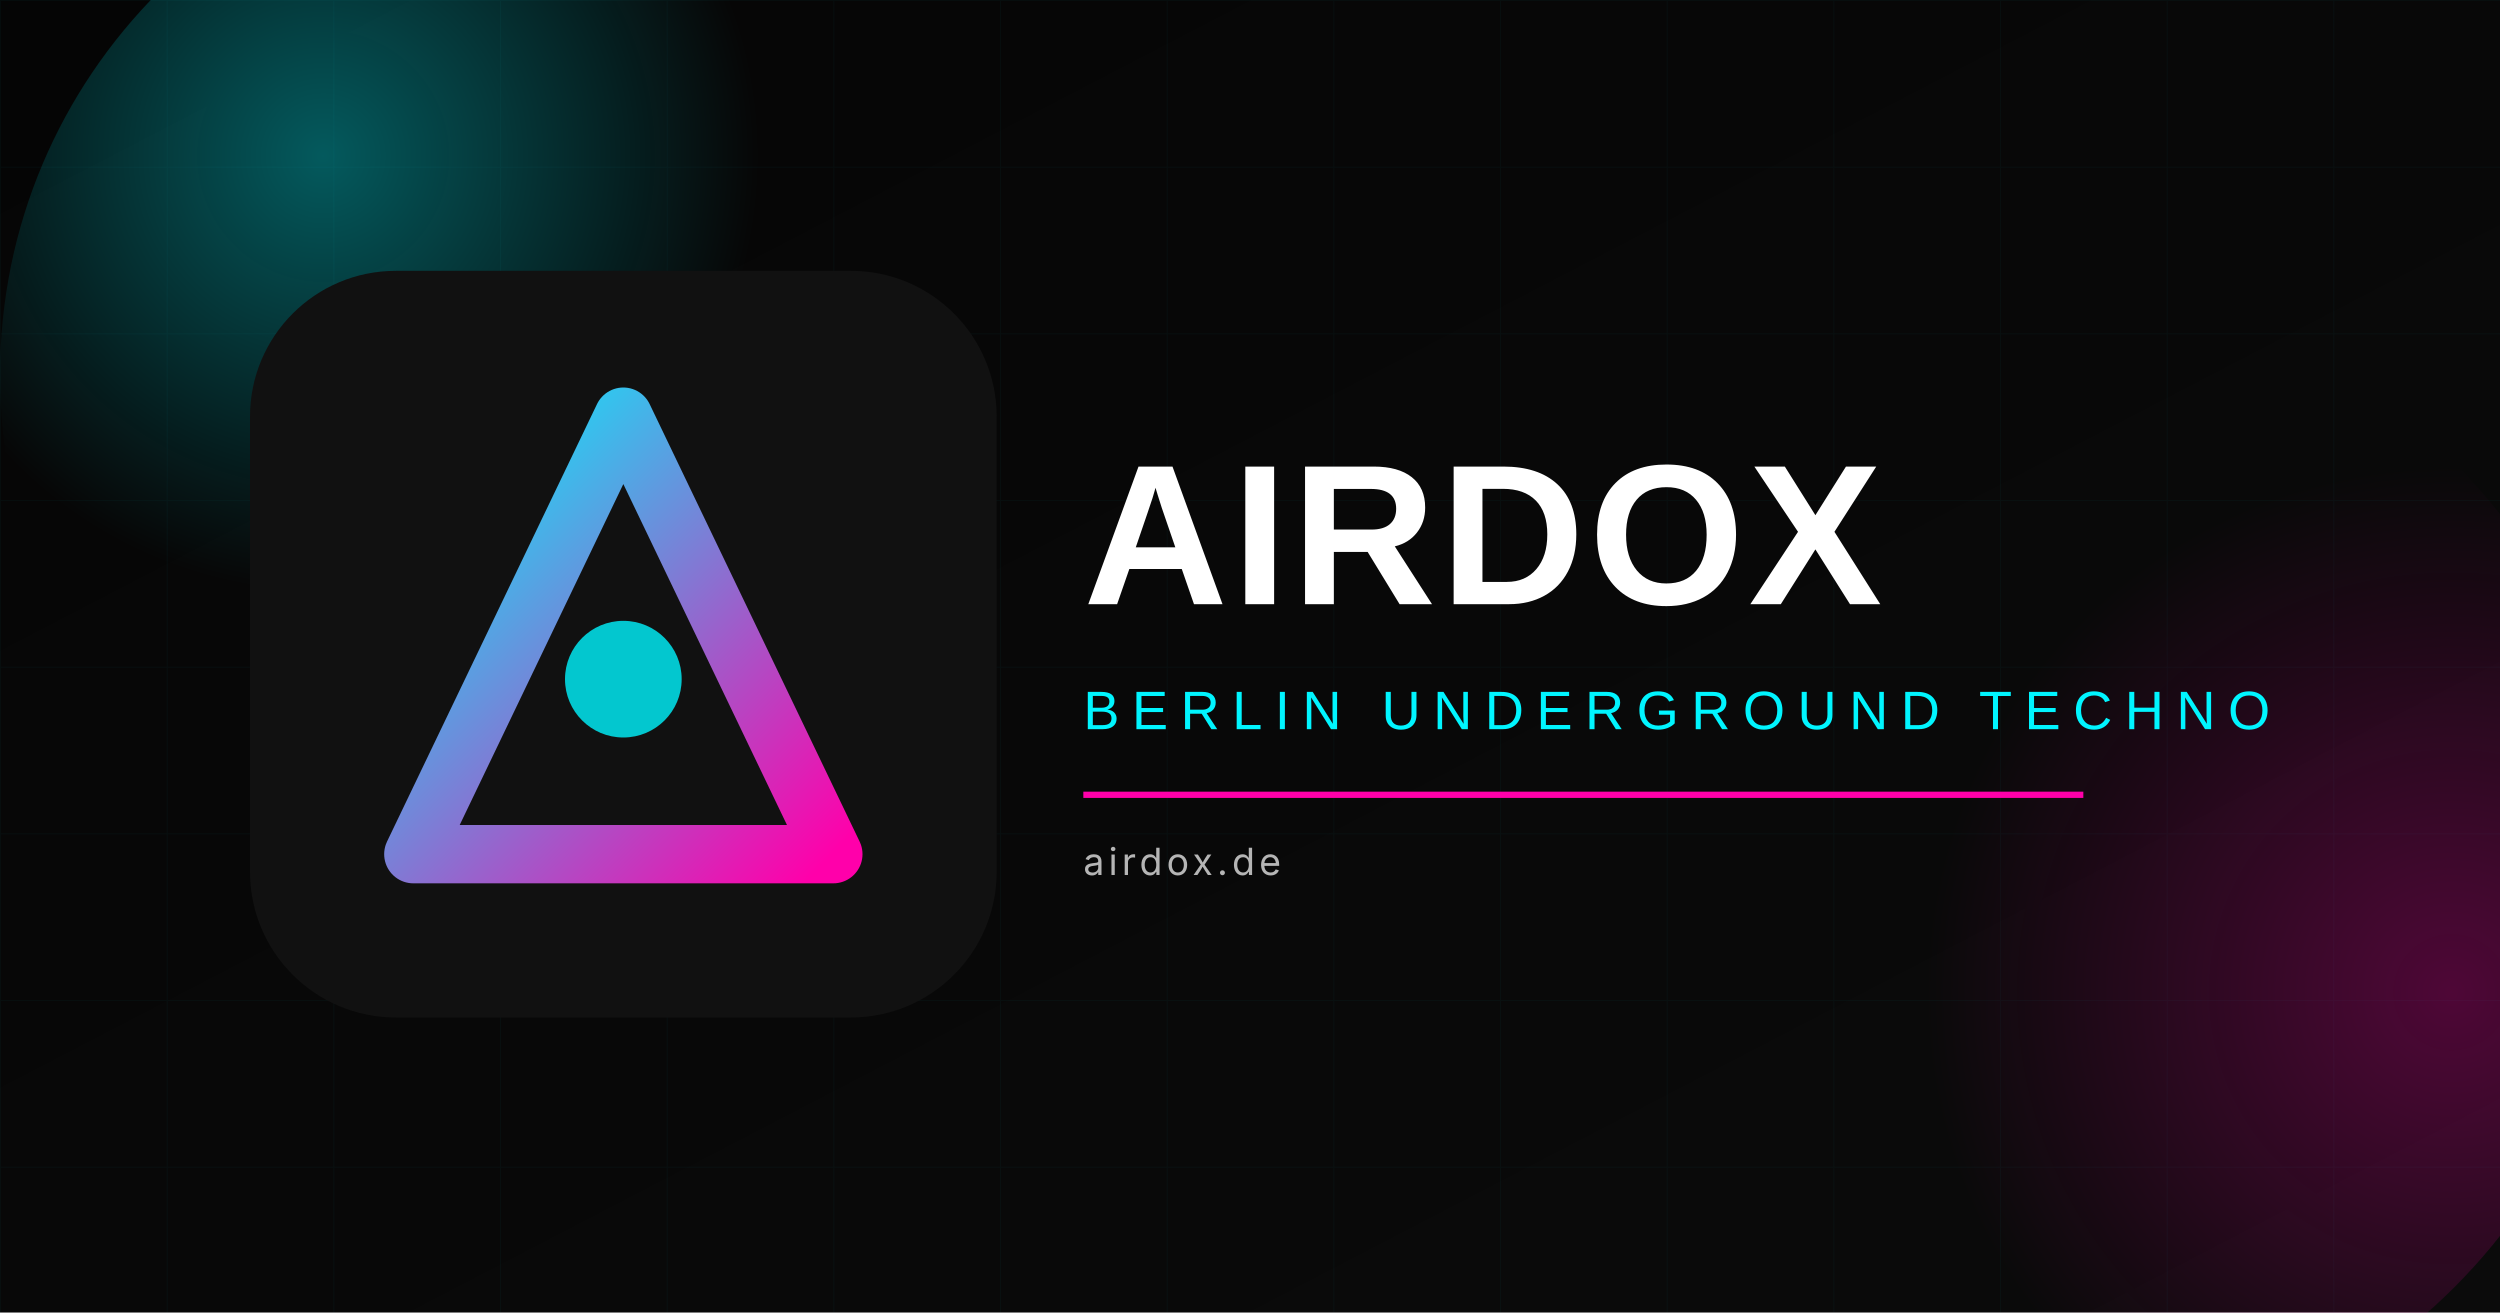
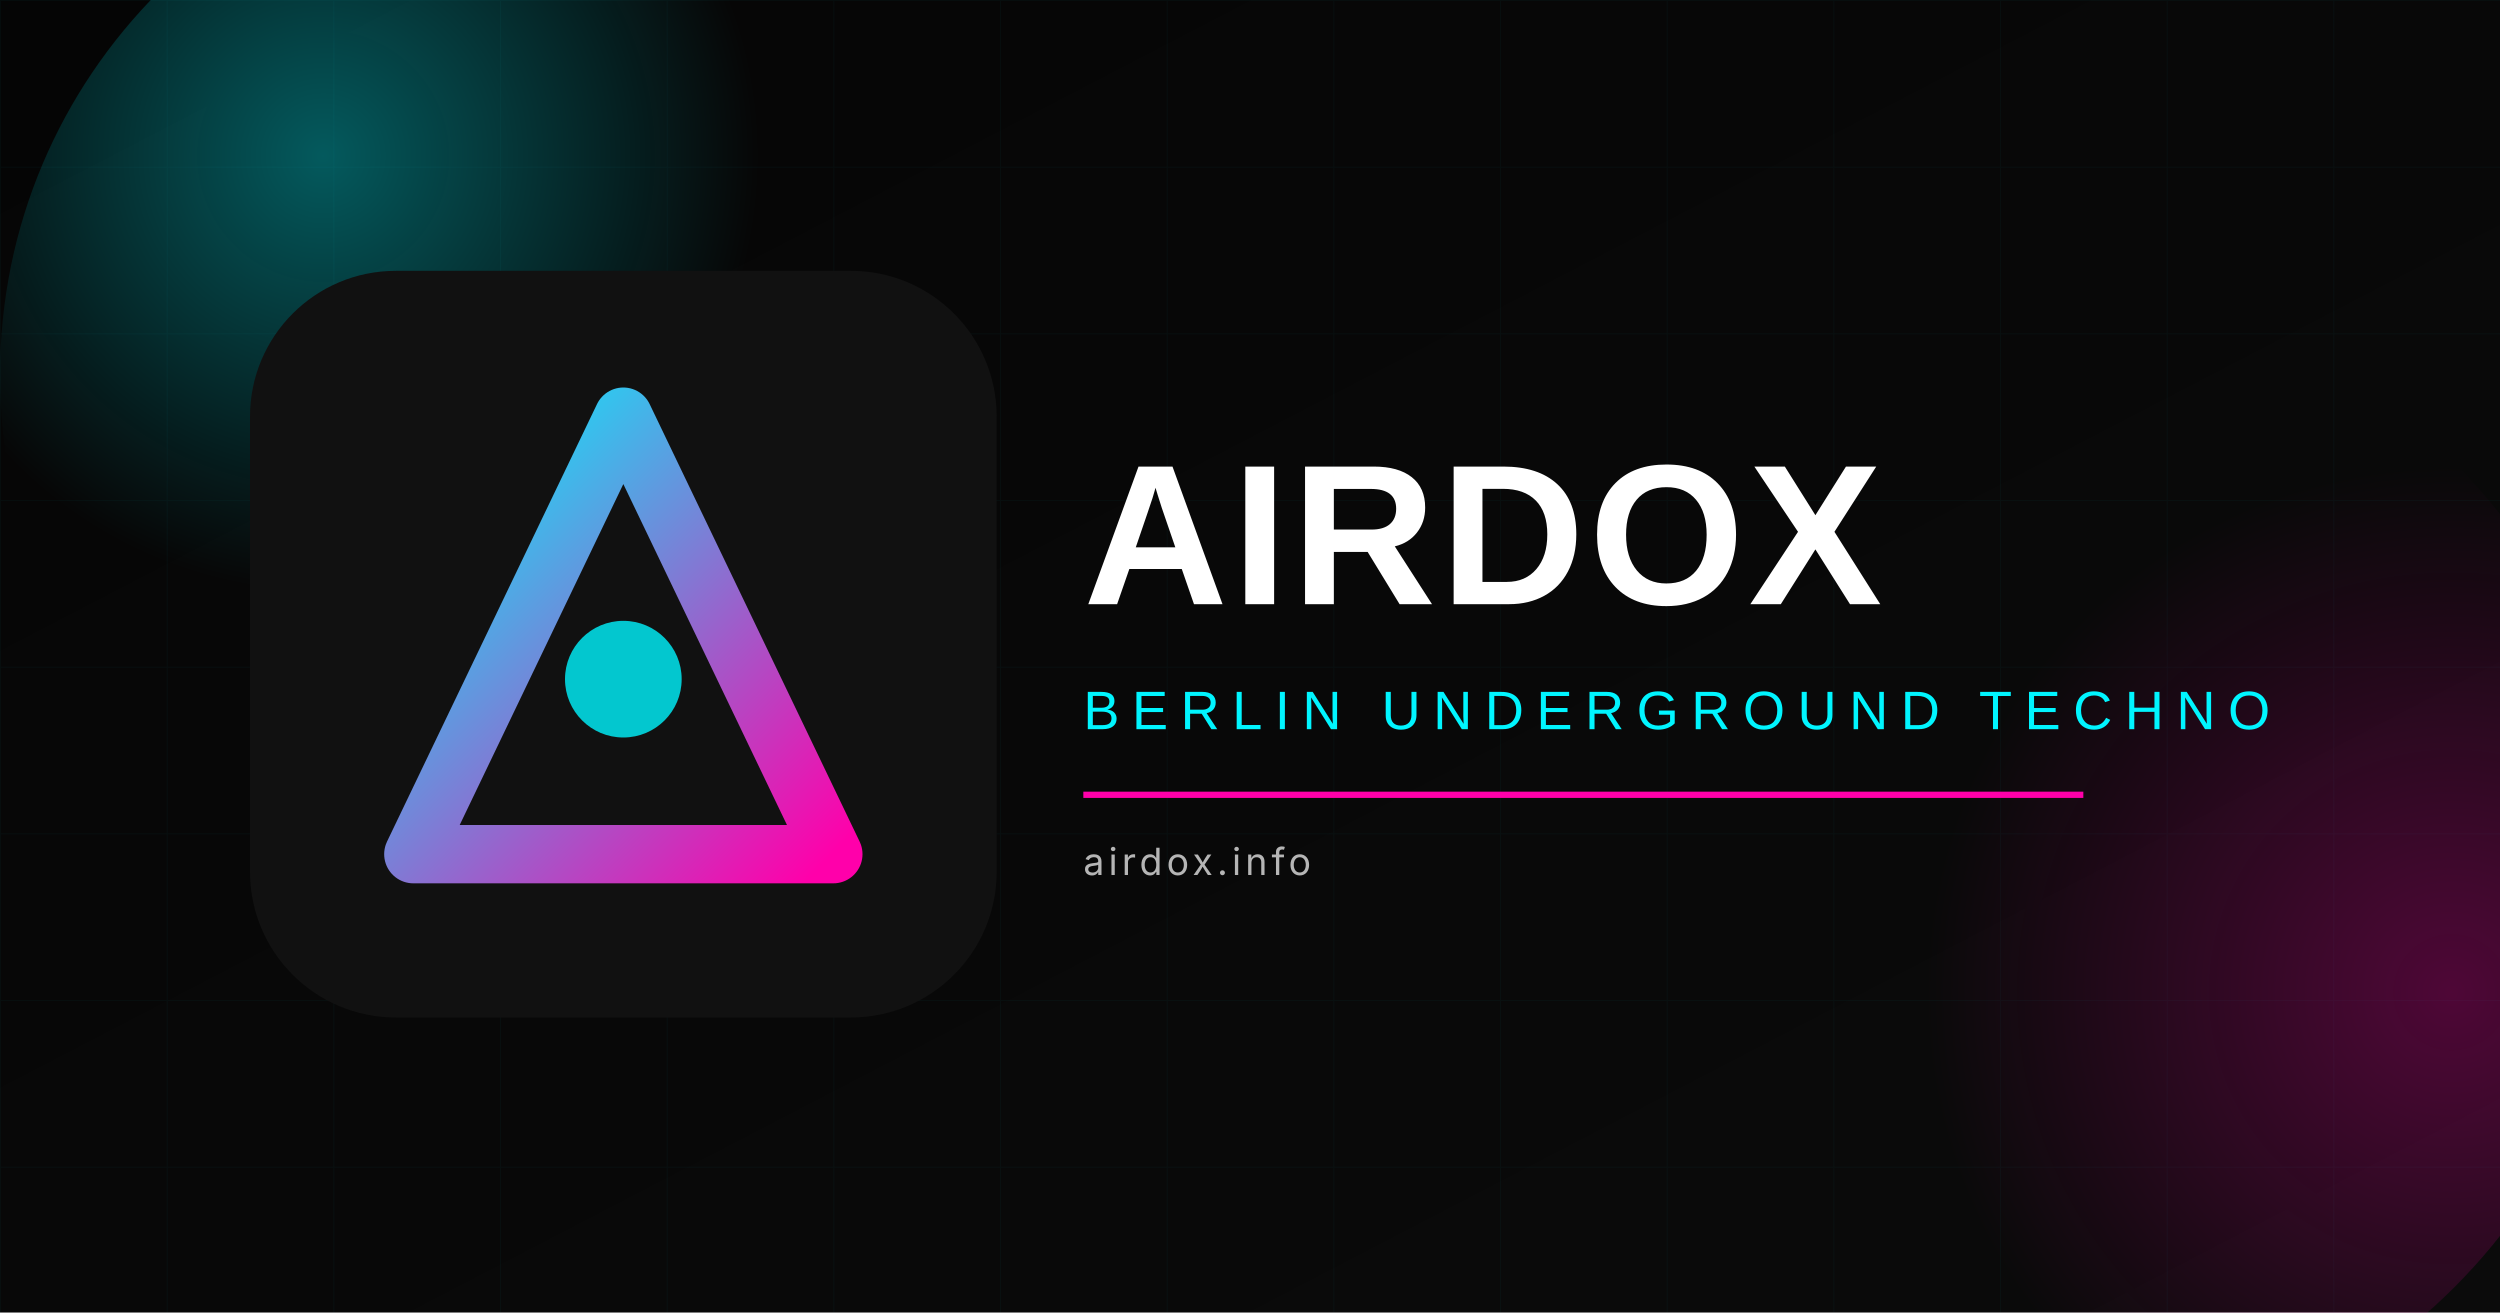
<svg xmlns="http://www.w3.org/2000/svg" width="1200" height="630" viewBox="0 0 1200 630">
  <defs>
    <linearGradient id="bg" x1="0%" y1="0%" x2="100%" y2="100%">
      <stop offset="0%" stop-color="#050505" />
      <stop offset="100%" stop-color="#0b0b0b" />
    </linearGradient>
    <radialGradient id="glowCyan" cx="30%" cy="30%" r="40%">
      <stop offset="0%" stop-color="#00f5ff" stop-opacity="0.35" />
      <stop offset="100%" stop-color="#00f5ff" stop-opacity="0" />
    </radialGradient>
    <radialGradient id="glowPink" cx="85%" cy="60%" r="45%">
      <stop offset="0%" stop-color="#ff00aa" stop-opacity="0.28" />
      <stop offset="100%" stop-color="#ff00aa" stop-opacity="0" />
    </radialGradient>
    <linearGradient id="logoGrad" x1="0%" y1="0%" x2="100%" y2="100%">
      <stop offset="0%" stop-color="#00f5ff" />
      <stop offset="100%" stop-color="#ff00aa" />
    </linearGradient>
    <pattern id="grid" width="80" height="80" patternUnits="userSpaceOnUse">
      <path d="M80 0H0V80" fill="none" stroke="rgba(0,245,255,0.08)" stroke-width="1" />
    </pattern>
  </defs>
  <rect width="1200" height="630" fill="url(#bg)" />
  <rect width="1200" height="630" fill="url(#grid)" opacity="0.35" />
  <circle cx="260" cy="180" r="260" fill="url(#glowCyan)" />
  <circle cx="980" cy="420" r="280" fill="url(#glowPink)" />
  <g transform="translate(120, 130) scale(0.7)">
    <rect width="512" height="512" rx="100" fill="#111111" />
    <path d="M256 100 L400 400 H112 Z" fill="none" stroke="url(#logoGrad)" stroke-width="40" stroke-linejoin="round" />
    <circle cx="256" cy="280" r="40" fill="#00f5ff" opacity="0.8" />
  </g>
  <text x="520" y="290" fill="#ffffff" font-family="Space Grotesk, Arial, sans-serif" font-size="96" font-weight="700" letter-spacing="2">
    AIRDOX
  </text>
  <text x="520" y="350" fill="#00f5ff" font-family="JetBrains Mono, Arial, monospace" font-size="26" letter-spacing="6">
    BERLIN UNDERGROUND TECHNO
  </text>
  <rect x="520" y="380" width="480" height="3" fill="#ff00aa" />
  <text x="520" y="420" fill="rgba(255,255,255,0.7)" font-family="Inter, Arial, sans-serif" font-size="18" letter-spacing="2">
-     airdox.de
+     airdox.info
  </text>
</svg>
